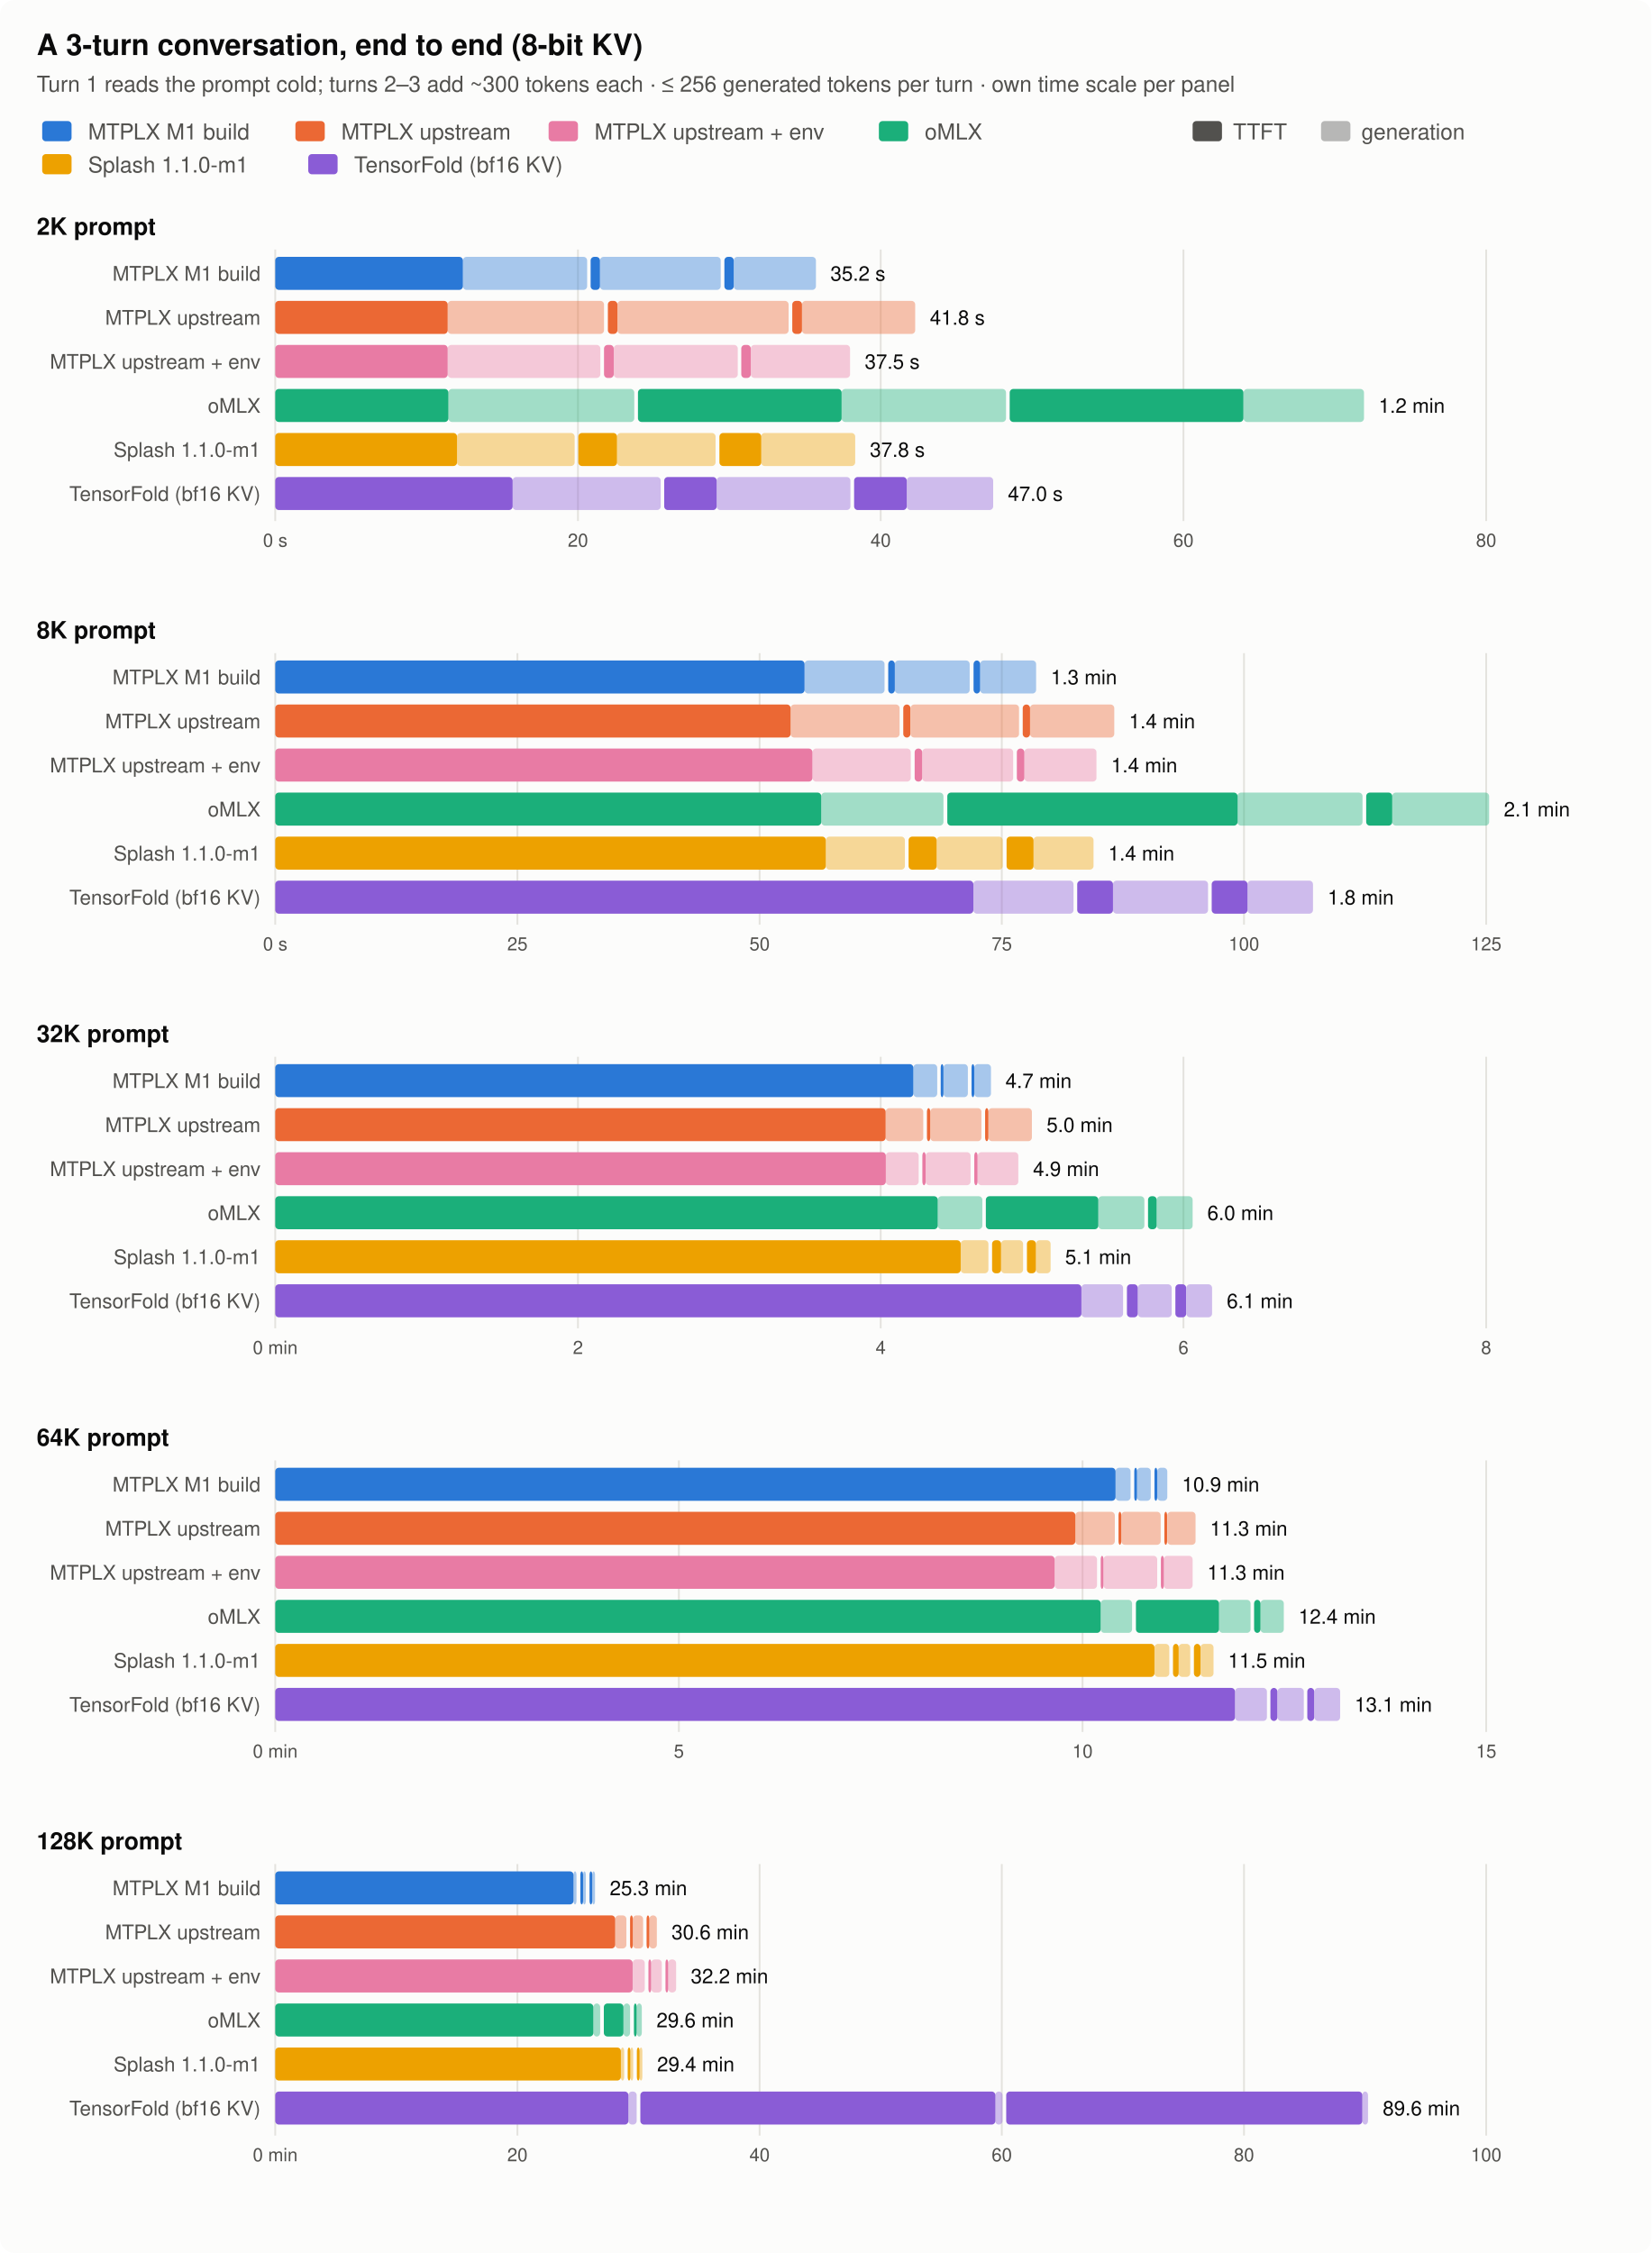
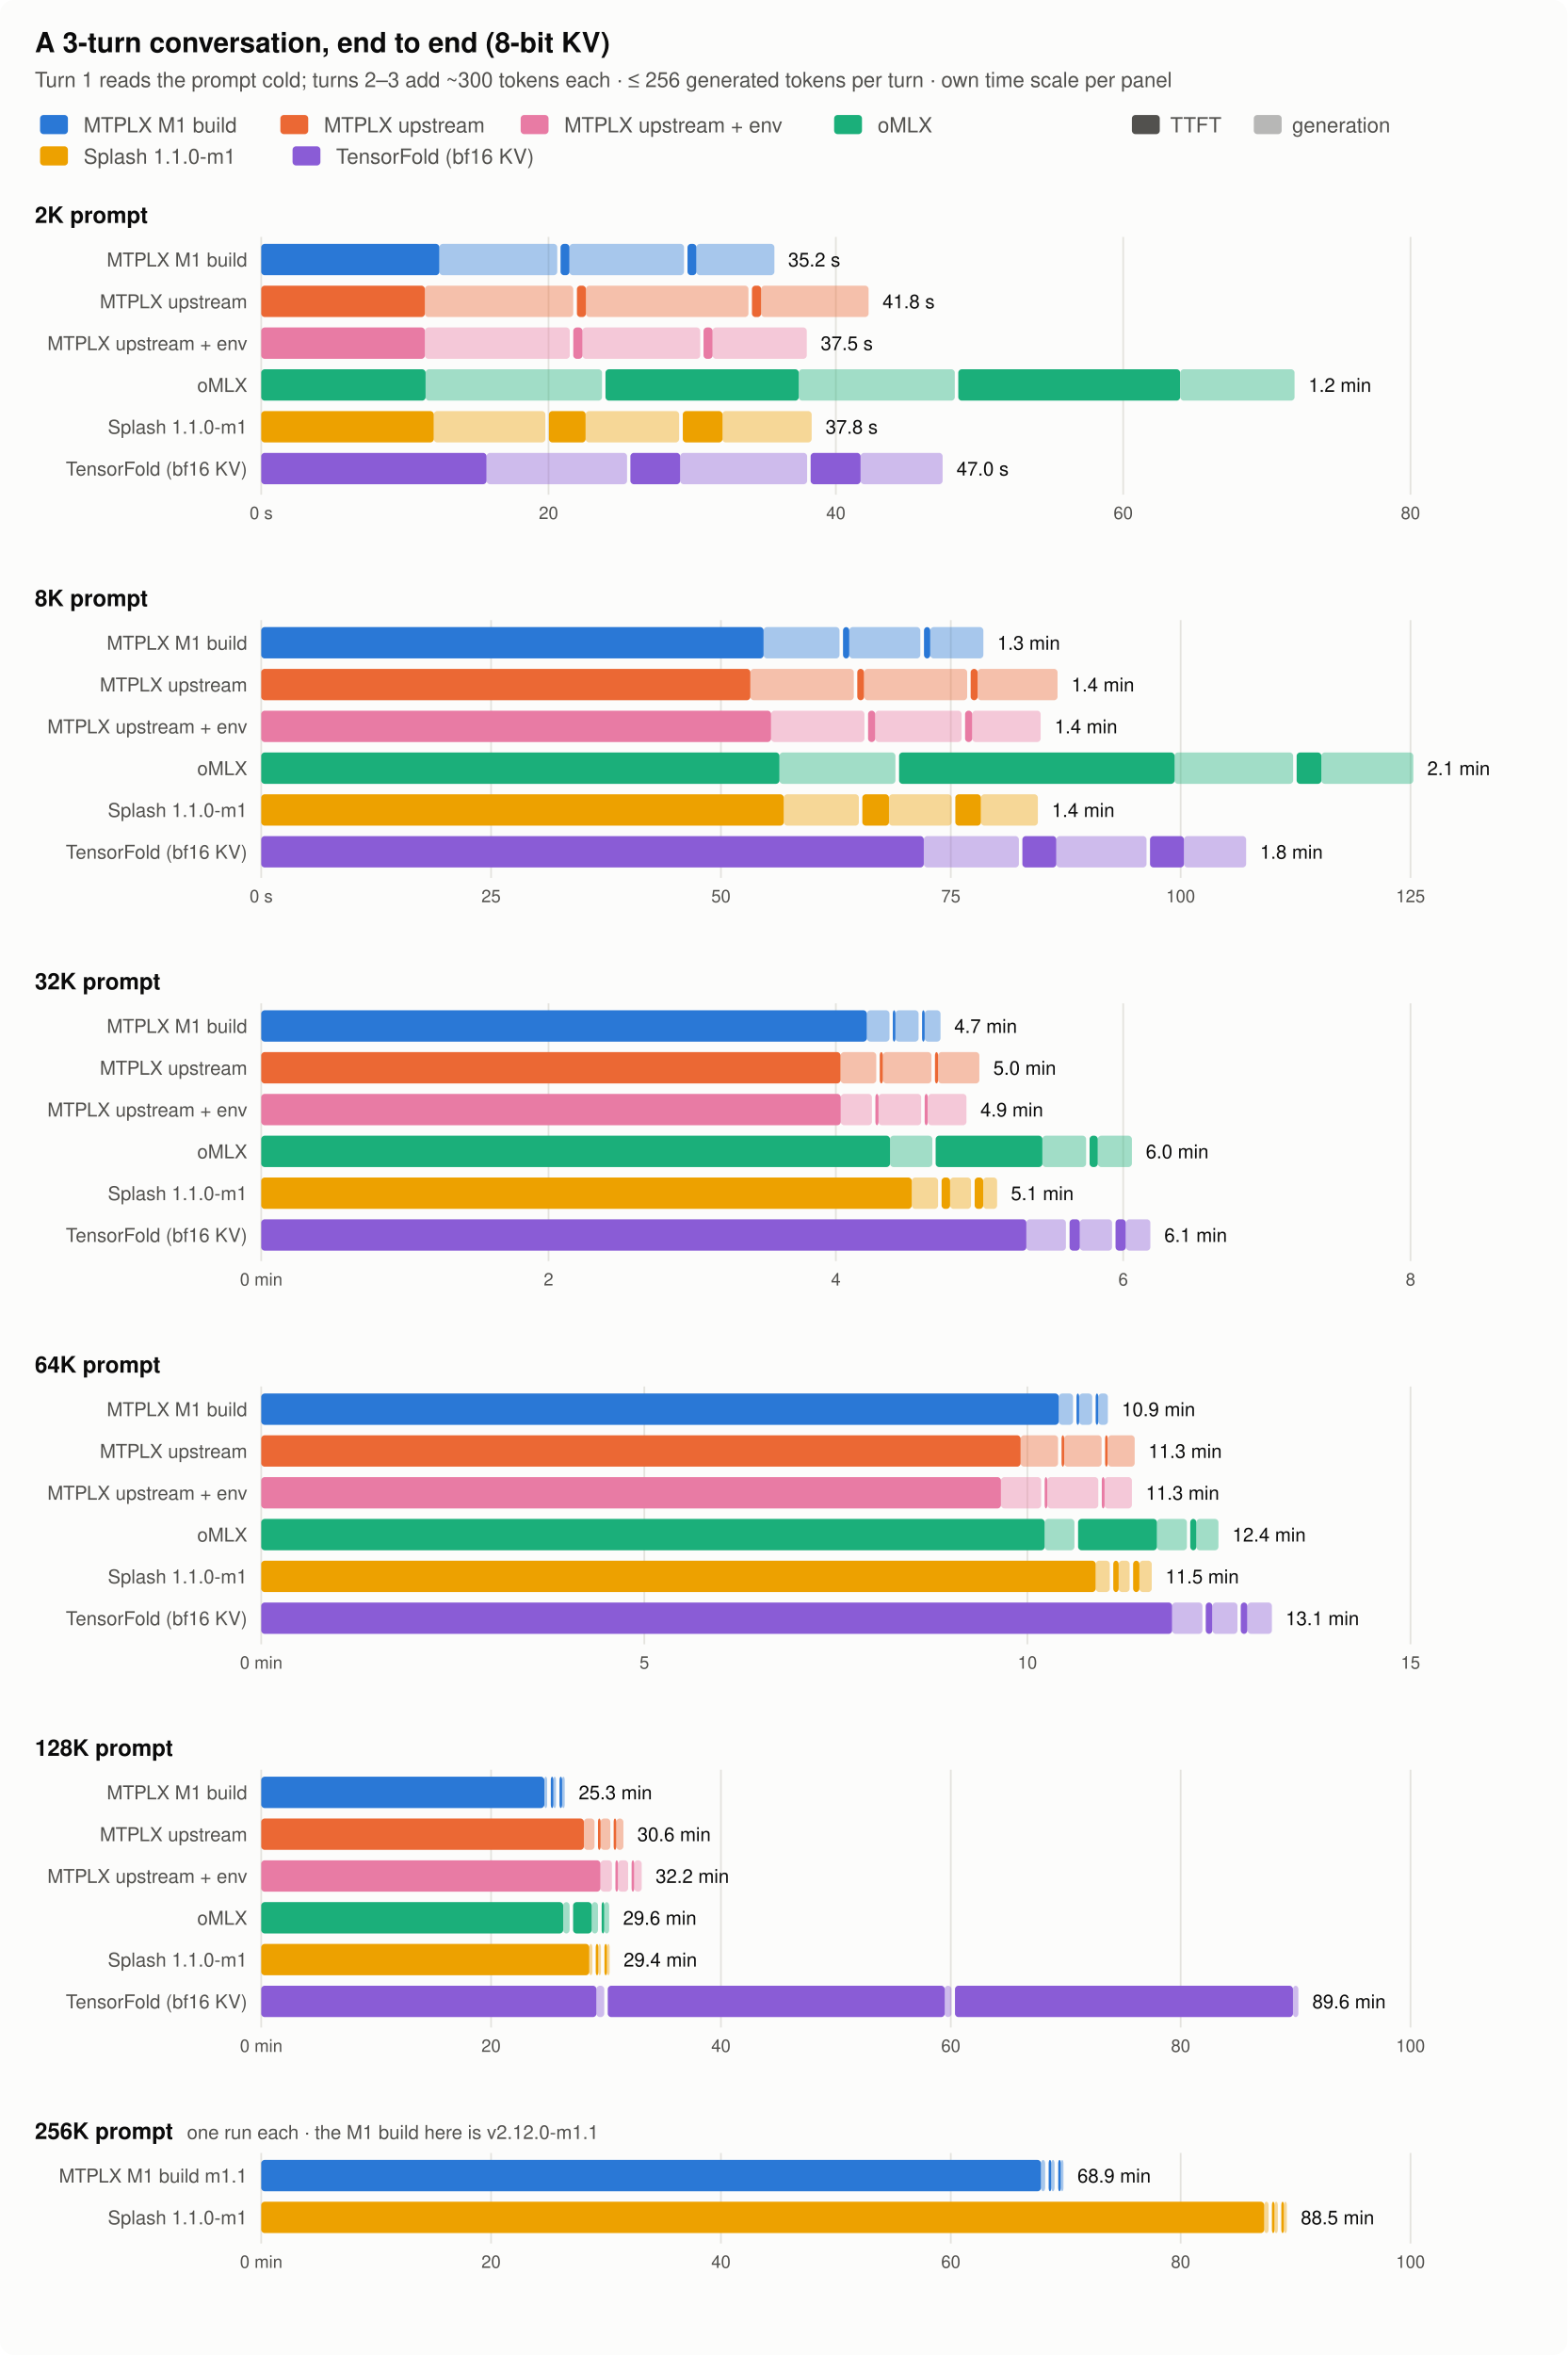
- <svg xmlns="http://www.w3.org/2000/svg" viewBox="0 0 900 1228" width="900" height="1228" role="img" aria-label="A 3-turn conversation, end to end (8-bit KV)" font-family="-apple-system,BlinkMacSystemFont,Segoe UI,Helvetica,Arial,sans-serif">
-   <rect width="900" height="1228" rx="8" fill="#fcfcfb" />
+ <svg xmlns="http://www.w3.org/2000/svg" viewBox="0 0 900 1352" width="900" height="1352" role="img" aria-label="A 3-turn conversation, end to end (8-bit KV)" font-family="-apple-system,BlinkMacSystemFont,Segoe UI,Helvetica,Arial,sans-serif">
+   <rect width="900" height="1352" rx="8" fill="#fcfcfb" />
  <text x="20" y="30" fill="#0b0b0b" font-size="16" font-weight="600">A 3-turn conversation, end to end (8-bit KV)</text>
  <text x="20" y="50" fill="#52514e" font-size="12">Turn 1 reads the prompt cold; turns 2–3 add ~300 tokens each · ≤ 256 generated tokens per turn · own time scale per panel</text>
  <rect x="23" y="66" width="16" height="11" rx="2" fill="#2a78d6" />
  <text x="48" y="76" fill="#52514e" font-size="12">MTPLX M1 build</text>
  <rect x="161" y="66" width="16" height="11" rx="2" fill="#eb6834" />
  <text x="186" y="76" fill="#52514e" font-size="12">MTPLX upstream</text>
  <rect x="299" y="66" width="16" height="11" rx="2" fill="#e87ba4" />
  <text x="324" y="76" fill="#52514e" font-size="12">MTPLX upstream + env</text>
  <rect x="479" y="66" width="16" height="11" rx="2" fill="#1baf7a" />
  <text x="504" y="76" fill="#52514e" font-size="12">oMLX</text>
  <rect x="23" y="84" width="16" height="11" rx="2" fill="#eda100" />
  <text x="48" y="94" fill="#52514e" font-size="12">Splash 1.1.0-m1</text>
  <rect x="168" y="84" width="16" height="11" rx="2" fill="#8a5cd6" />
  <text x="193" y="94" fill="#52514e" font-size="12">TensorFold (bf16 KV)</text>
  <rect x="650" y="66" width="16" height="11" rx="2" fill="#52514e" />
  <text x="672" y="76" fill="#52514e" font-size="12">TTFT</text>
  <rect x="720" y="66" width="16" height="11" rx="2" fill="#52514e" fill-opacity="0.4" />
  <text x="742" y="76" fill="#52514e" font-size="12">generation</text>
  <text x="20" y="128" fill="#0b0b0b" font-size="13" font-weight="600">2K prompt</text>
  <line x1="150.0" x2="150.0" y1="136" y2="284" stroke="#e4e3de" />
  <text x="150.0" y="298" fill="#52514e" font-size="10" text-anchor="middle">0 s</text>
  <line x1="315.0" x2="315.0" y1="136" y2="284" stroke="#e4e3de" />
  <text x="315.0" y="298" fill="#52514e" font-size="10" text-anchor="middle">20 </text>
  <line x1="480.0" x2="480.0" y1="136" y2="284" stroke="#e4e3de" />
  <text x="480.0" y="298" fill="#52514e" font-size="10" text-anchor="middle">40 </text>
  <line x1="645.0" x2="645.0" y1="136" y2="284" stroke="#e4e3de" />
  <text x="645.0" y="298" fill="#52514e" font-size="10" text-anchor="middle">60 </text>
  <line x1="810.0" x2="810.0" y1="136" y2="284" stroke="#e4e3de" />
  <text x="810.0" y="298" fill="#52514e" font-size="10" text-anchor="middle">80 </text>
  <text x="142" y="153" fill="#52514e" font-size="11" text-anchor="end">MTPLX M1 build</text>
  <rect x="150.0" y="140" width="102.3" height="18" rx="2" fill="#2a78d6" />
  <rect x="252.3" y="140" width="67.7" height="18" rx="2" fill="#2a78d6" fill-opacity="0.4" />
  <rect x="321.9" y="140" width="5.1" height="18" rx="2" fill="#2a78d6" />
  <rect x="327.0" y="140" width="65.8" height="18" rx="2" fill="#2a78d6" fill-opacity="0.4" />
  <rect x="394.8" y="140" width="5.1" height="18" rx="2" fill="#2a78d6" />
  <rect x="399.9" y="140" width="44.8" height="18" rx="2" fill="#2a78d6" fill-opacity="0.4" />
  <text x="452.6" y="153" fill="#0b0b0b" font-size="11">35.2 s</text>
  <text x="142" y="177" fill="#52514e" font-size="11" text-anchor="end">MTPLX upstream</text>
  <rect x="150.0" y="164" width="94.0" height="18" rx="2" fill="#eb6834" />
  <rect x="244.0" y="164" width="85.2" height="18" rx="2" fill="#eb6834" fill-opacity="0.4" />
  <rect x="331.3" y="164" width="5.2" height="18" rx="2" fill="#eb6834" />
  <rect x="336.5" y="164" width="93.3" height="18" rx="2" fill="#eb6834" fill-opacity="0.4" />
  <rect x="431.8" y="164" width="5.3" height="18" rx="2" fill="#eb6834" />
  <rect x="437.1" y="164" width="61.7" height="18" rx="2" fill="#eb6834" fill-opacity="0.4" />
  <text x="506.8" y="177" fill="#0b0b0b" font-size="11">41.8 s</text>
  <text x="142" y="201" fill="#52514e" font-size="11" text-anchor="end">MTPLX upstream + env</text>
  <rect x="150.0" y="188" width="94.0" height="18" rx="2" fill="#e87ba4" />
  <rect x="244.0" y="188" width="83.2" height="18" rx="2" fill="#e87ba4" fill-opacity="0.4" />
  <rect x="329.2" y="188" width="5.3" height="18" rx="2" fill="#e87ba4" />
  <rect x="334.5" y="188" width="67.6" height="18" rx="2" fill="#e87ba4" fill-opacity="0.4" />
  <rect x="404.0" y="188" width="5.2" height="18" rx="2" fill="#e87ba4" />
  <rect x="409.2" y="188" width="54.1" height="18" rx="2" fill="#e87ba4" fill-opacity="0.4" />
  <text x="471.3" y="201" fill="#0b0b0b" font-size="11">37.5 s</text>
  <text x="142" y="225" fill="#52514e" font-size="11" text-anchor="end">oMLX</text>
  <rect x="150.0" y="212" width="94.4" height="18" rx="2" fill="#1baf7a" />
  <rect x="244.4" y="212" width="101.3" height="18" rx="2" fill="#1baf7a" fill-opacity="0.4" />
  <rect x="347.7" y="212" width="111.0" height="18" rx="2" fill="#1baf7a" />
  <rect x="458.7" y="212" width="89.6" height="18" rx="2" fill="#1baf7a" fill-opacity="0.4" />
  <rect x="550.3" y="212" width="127.4" height="18" rx="2" fill="#1baf7a" />
  <rect x="677.8" y="212" width="65.6" height="18" rx="2" fill="#1baf7a" fill-opacity="0.4" />
  <text x="751.4" y="225" fill="#0b0b0b" font-size="11">1.2 min</text>
  <text x="142" y="249" fill="#52514e" font-size="11" text-anchor="end">Splash 1.1.0-m1</text>
  <rect x="150.0" y="236" width="99.1" height="18" rx="2" fill="#eda100" />
  <rect x="249.1" y="236" width="64.1" height="18" rx="2" fill="#eda100" fill-opacity="0.4" />
  <rect x="315.2" y="236" width="21.1" height="18" rx="2" fill="#eda100" />
  <rect x="336.3" y="236" width="53.7" height="18" rx="2" fill="#eda100" fill-opacity="0.4" />
  <rect x="392.1" y="236" width="22.8" height="18" rx="2" fill="#eda100" />
  <rect x="414.8" y="236" width="51.3" height="18" rx="2" fill="#eda100" fill-opacity="0.4" />
  <text x="474.1" y="249" fill="#0b0b0b" font-size="11">37.8 s</text>
  <text x="142" y="273" fill="#52514e" font-size="11" text-anchor="end">TensorFold (bf16 KV)</text>
  <rect x="150.0" y="260" width="129.4" height="18" rx="2" fill="#8a5cd6" />
  <rect x="279.4" y="260" width="80.7" height="18" rx="2" fill="#8a5cd6" fill-opacity="0.4" />
  <rect x="362.0" y="260" width="28.6" height="18" rx="2" fill="#8a5cd6" />
  <rect x="390.6" y="260" width="72.9" height="18" rx="2" fill="#8a5cd6" fill-opacity="0.4" />
  <rect x="465.5" y="260" width="28.7" height="18" rx="2" fill="#8a5cd6" />
  <rect x="494.2" y="260" width="47.1" height="18" rx="2" fill="#8a5cd6" fill-opacity="0.4" />
  <text x="549.3" y="273" fill="#0b0b0b" font-size="11">47.0 s</text>
  <text x="20" y="348" fill="#0b0b0b" font-size="13" font-weight="600">8K prompt</text>
  <line x1="150.0" x2="150.0" y1="356" y2="504" stroke="#e4e3de" />
  <text x="150.0" y="518" fill="#52514e" font-size="10" text-anchor="middle">0 s</text>
  <line x1="282.0" x2="282.0" y1="356" y2="504" stroke="#e4e3de" />
  <text x="282.0" y="518" fill="#52514e" font-size="10" text-anchor="middle">25 </text>
  <line x1="414.0" x2="414.0" y1="356" y2="504" stroke="#e4e3de" />
  <text x="414.0" y="518" fill="#52514e" font-size="10" text-anchor="middle">50 </text>
  <line x1="546.0" x2="546.0" y1="356" y2="504" stroke="#e4e3de" />
  <text x="546.0" y="518" fill="#52514e" font-size="10" text-anchor="middle">75 </text>
  <line x1="678.0" x2="678.0" y1="356" y2="504" stroke="#e4e3de" />
  <text x="678.0" y="518" fill="#52514e" font-size="10" text-anchor="middle">100 </text>
  <line x1="810.0" x2="810.0" y1="356" y2="504" stroke="#e4e3de" />
  <text x="810.0" y="518" fill="#52514e" font-size="10" text-anchor="middle">125 </text>
  <text x="142" y="373" fill="#52514e" font-size="11" text-anchor="end">MTPLX M1 build</text>
  <rect x="150.0" y="360" width="288.5" height="18" rx="2" fill="#2a78d6" />
  <rect x="438.5" y="360" width="43.6" height="18" rx="2" fill="#2a78d6" fill-opacity="0.4" />
  <rect x="484.1" y="360" width="3.6" height="18" rx="2" fill="#2a78d6" />
  <rect x="487.7" y="360" width="40.8" height="18" rx="2" fill="#2a78d6" fill-opacity="0.4" />
  <rect x="530.6" y="360" width="3.6" height="18" rx="2" fill="#2a78d6" />
  <rect x="534.2" y="360" width="30.5" height="18" rx="2" fill="#2a78d6" fill-opacity="0.4" />
  <text x="572.7" y="373" fill="#0b0b0b" font-size="11">1.3 min</text>
  <text x="142" y="397" fill="#52514e" font-size="11" text-anchor="end">MTPLX upstream</text>
  <rect x="150.0" y="384" width="280.9" height="18" rx="2" fill="#eb6834" />
  <rect x="430.9" y="384" width="59.4" height="18" rx="2" fill="#eb6834" fill-opacity="0.4" />
  <rect x="492.3" y="384" width="3.9" height="18" rx="2" fill="#eb6834" />
  <rect x="496.3" y="384" width="59.1" height="18" rx="2" fill="#eb6834" fill-opacity="0.4" />
  <rect x="557.4" y="384" width="4.0" height="18" rx="2" fill="#eb6834" />
  <rect x="561.4" y="384" width="45.9" height="18" rx="2" fill="#eb6834" fill-opacity="0.4" />
  <text x="615.3" y="397" fill="#0b0b0b" font-size="11">1.4 min</text>
  <text x="142" y="421" fill="#52514e" font-size="11" text-anchor="end">MTPLX upstream + env</text>
  <rect x="150.0" y="408" width="292.8" height="18" rx="2" fill="#e87ba4" />
  <rect x="442.8" y="408" width="53.6" height="18" rx="2" fill="#e87ba4" fill-opacity="0.4" />
  <rect x="498.5" y="408" width="4.1" height="18" rx="2" fill="#e87ba4" />
  <rect x="502.6" y="408" width="49.6" height="18" rx="2" fill="#e87ba4" fill-opacity="0.4" />
  <rect x="554.2" y="408" width="4.1" height="18" rx="2" fill="#e87ba4" />
  <rect x="558.3" y="408" width="39.3" height="18" rx="2" fill="#e87ba4" fill-opacity="0.4" />
  <text x="605.6" y="421" fill="#0b0b0b" font-size="11">1.4 min</text>
  <text x="142" y="445" fill="#52514e" font-size="11" text-anchor="end">oMLX</text>
  <rect x="150.0" y="432" width="297.6" height="18" rx="2" fill="#1baf7a" />
  <rect x="447.6" y="432" width="66.6" height="18" rx="2" fill="#1baf7a" fill-opacity="0.4" />
  <rect x="516.3" y="432" width="158.2" height="18" rx="2" fill="#1baf7a" />
  <rect x="674.4" y="432" width="68.2" height="18" rx="2" fill="#1baf7a" fill-opacity="0.4" />
  <rect x="744.6" y="432" width="14.2" height="18" rx="2" fill="#1baf7a" />
  <rect x="758.8" y="432" width="52.8" height="18" rx="2" fill="#1baf7a" fill-opacity="0.4" />
  <text x="819.6" y="445" fill="#0b0b0b" font-size="11">2.1 min</text>
  <text x="142" y="469" fill="#52514e" font-size="11" text-anchor="end">Splash 1.1.0-m1</text>
  <rect x="150.0" y="456" width="300.1" height="18" rx="2" fill="#eda100" />
  <rect x="450.1" y="456" width="43.1" height="18" rx="2" fill="#eda100" fill-opacity="0.4" />
  <rect x="495.2" y="456" width="15.3" height="18" rx="2" fill="#eda100" />
  <rect x="510.5" y="456" width="36.0" height="18" rx="2" fill="#eda100" fill-opacity="0.4" />
  <rect x="548.6" y="456" width="14.7" height="18" rx="2" fill="#eda100" />
  <rect x="563.3" y="456" width="32.7" height="18" rx="2" fill="#eda100" fill-opacity="0.4" />
  <text x="604.0" y="469" fill="#0b0b0b" font-size="11">1.4 min</text>
  <text x="142" y="493" fill="#52514e" font-size="11" text-anchor="end">TensorFold (bf16 KV)</text>
  <rect x="150.0" y="480" width="380.5" height="18" rx="2" fill="#8a5cd6" />
  <rect x="530.5" y="480" width="54.6" height="18" rx="2" fill="#8a5cd6" fill-opacity="0.4" />
  <rect x="587.1" y="480" width="19.5" height="18" rx="2" fill="#8a5cd6" />
  <rect x="606.6" y="480" width="51.8" height="18" rx="2" fill="#8a5cd6" fill-opacity="0.4" />
  <rect x="660.4" y="480" width="19.5" height="18" rx="2" fill="#8a5cd6" />
  <rect x="679.9" y="480" width="35.7" height="18" rx="2" fill="#8a5cd6" fill-opacity="0.4" />
  <text x="723.6" y="493" fill="#0b0b0b" font-size="11">1.8 min</text>
  <text x="20" y="568" fill="#0b0b0b" font-size="13" font-weight="600">32K prompt</text>
  <line x1="150.0" x2="150.0" y1="576" y2="724" stroke="#e4e3de" />
  <text x="150.0" y="738" fill="#52514e" font-size="10" text-anchor="middle">0 min</text>
  <line x1="315.0" x2="315.0" y1="576" y2="724" stroke="#e4e3de" />
  <text x="315.0" y="738" fill="#52514e" font-size="10" text-anchor="middle">2 </text>
  <line x1="480.0" x2="480.0" y1="576" y2="724" stroke="#e4e3de" />
  <text x="480.0" y="738" fill="#52514e" font-size="10" text-anchor="middle">4 </text>
  <line x1="645.0" x2="645.0" y1="576" y2="724" stroke="#e4e3de" />
  <text x="645.0" y="738" fill="#52514e" font-size="10" text-anchor="middle">6 </text>
  <line x1="810.0" x2="810.0" y1="576" y2="724" stroke="#e4e3de" />
  <text x="810.0" y="738" fill="#52514e" font-size="10" text-anchor="middle">8 </text>
  <text x="142" y="593" fill="#52514e" font-size="11" text-anchor="end">MTPLX M1 build</text>
  <rect x="150.0" y="580" width="347.8" height="18" rx="2" fill="#2a78d6" />
  <rect x="497.8" y="580" width="13.0" height="18" rx="2" fill="#2a78d6" fill-opacity="0.4" />
  <rect x="512.7" y="580" width="1.5" height="18" rx="2" fill="#2a78d6" />
  <rect x="514.2" y="580" width="13.3" height="18" rx="2" fill="#2a78d6" fill-opacity="0.4" />
  <rect x="529.5" y="580" width="1.5" height="18" rx="2" fill="#2a78d6" />
  <rect x="531.0" y="580" width="9.1" height="18" rx="2" fill="#2a78d6" fill-opacity="0.4" />
  <text x="548.0" y="593" fill="#0b0b0b" font-size="11">4.7 min</text>
  <text x="142" y="617" fill="#52514e" font-size="11" text-anchor="end">MTPLX upstream</text>
  <rect x="150.0" y="604" width="332.7" height="18" rx="2" fill="#eb6834" />
  <rect x="482.7" y="604" width="20.5" height="18" rx="2" fill="#eb6834" fill-opacity="0.4" />
  <rect x="505.2" y="604" width="1.8" height="18" rx="2" fill="#eb6834" />
  <rect x="507.0" y="604" width="27.9" height="18" rx="2" fill="#eb6834" fill-opacity="0.4" />
  <rect x="536.9" y="604" width="1.8" height="18" rx="2" fill="#eb6834" />
  <rect x="538.7" y="604" width="23.7" height="18" rx="2" fill="#eb6834" fill-opacity="0.4" />
  <text x="570.4" y="617" fill="#0b0b0b" font-size="11">5.0 min</text>
  <text x="142" y="641" fill="#52514e" font-size="11" text-anchor="end">MTPLX upstream + env</text>
  <rect x="150.0" y="628" width="332.8" height="18" rx="2" fill="#e87ba4" />
  <rect x="482.8" y="628" width="17.9" height="18" rx="2" fill="#e87ba4" fill-opacity="0.4" />
  <rect x="502.7" y="628" width="1.8" height="18" rx="2" fill="#e87ba4" />
  <rect x="504.5" y="628" width="24.5" height="18" rx="2" fill="#e87ba4" fill-opacity="0.4" />
  <rect x="531.0" y="628" width="1.8" height="18" rx="2" fill="#e87ba4" />
  <rect x="532.9" y="628" width="22.1" height="18" rx="2" fill="#e87ba4" fill-opacity="0.4" />
  <text x="563.0" y="641" fill="#0b0b0b" font-size="11">4.9 min</text>
  <text x="142" y="665" fill="#52514e" font-size="11" text-anchor="end">oMLX</text>
  <rect x="150.0" y="652" width="361.1" height="18" rx="2" fill="#1baf7a" />
  <rect x="511.1" y="652" width="24.3" height="18" rx="2" fill="#1baf7a" fill-opacity="0.4" />
  <rect x="537.3" y="652" width="61.3" height="18" rx="2" fill="#1baf7a" />
  <rect x="598.6" y="652" width="25.1" height="18" rx="2" fill="#1baf7a" fill-opacity="0.4" />
  <rect x="625.7" y="652" width="4.7" height="18" rx="2" fill="#1baf7a" />
  <rect x="630.4" y="652" width="19.6" height="18" rx="2" fill="#1baf7a" fill-opacity="0.4" />
  <text x="658.0" y="665" fill="#0b0b0b" font-size="11">6.0 min</text>
  <text x="142" y="689" fill="#52514e" font-size="11" text-anchor="end">Splash 1.1.0-m1</text>
  <rect x="150.0" y="676" width="373.6" height="18" rx="2" fill="#eda100" />
  <rect x="523.6" y="676" width="15.1" height="18" rx="2" fill="#eda100" fill-opacity="0.4" />
  <rect x="540.7" y="676" width="4.9" height="18" rx="2" fill="#eda100" />
  <rect x="545.6" y="676" width="12.0" height="18" rx="2" fill="#eda100" fill-opacity="0.4" />
  <rect x="559.7" y="676" width="4.9" height="18" rx="2" fill="#eda100" />
  <rect x="564.6" y="676" width="8.0" height="18" rx="2" fill="#eda100" fill-opacity="0.4" />
  <text x="580.5" y="689" fill="#0b0b0b" font-size="11">5.1 min</text>
  <text x="142" y="713" fill="#52514e" font-size="11" text-anchor="end">TensorFold (bf16 KV)</text>
  <rect x="150.0" y="700" width="439.4" height="18" rx="2" fill="#8a5cd6" />
  <rect x="589.4" y="700" width="22.7" height="18" rx="2" fill="#8a5cd6" fill-opacity="0.4" />
  <rect x="614.2" y="700" width="5.9" height="18" rx="2" fill="#8a5cd6" />
  <rect x="620.1" y="700" width="18.5" height="18" rx="2" fill="#8a5cd6" fill-opacity="0.4" />
  <rect x="640.6" y="700" width="5.9" height="18" rx="2" fill="#8a5cd6" />
  <rect x="646.6" y="700" width="14.0" height="18" rx="2" fill="#8a5cd6" fill-opacity="0.4" />
  <text x="668.6" y="713" fill="#0b0b0b" font-size="11">6.1 min</text>
  <text x="20" y="788" fill="#0b0b0b" font-size="13" font-weight="600">64K prompt</text>
  <line x1="150.0" x2="150.0" y1="796" y2="944" stroke="#e4e3de" />
  <text x="150.0" y="958" fill="#52514e" font-size="10" text-anchor="middle">0 min</text>
  <line x1="370.0" x2="370.0" y1="796" y2="944" stroke="#e4e3de" />
  <text x="370.0" y="958" fill="#52514e" font-size="10" text-anchor="middle">5 </text>
  <line x1="590.0" x2="590.0" y1="796" y2="944" stroke="#e4e3de" />
  <text x="590.0" y="958" fill="#52514e" font-size="10" text-anchor="middle">10 </text>
  <line x1="810.0" x2="810.0" y1="796" y2="944" stroke="#e4e3de" />
  <text x="810.0" y="958" fill="#52514e" font-size="10" text-anchor="middle">15 </text>
  <text x="142" y="813" fill="#52514e" font-size="11" text-anchor="end">MTPLX M1 build</text>
  <rect x="150.0" y="800" width="458.0" height="18" rx="2" fill="#2a78d6" />
  <rect x="608.0" y="800" width="8.2" height="18" rx="2" fill="#2a78d6" fill-opacity="0.4" />
  <rect x="618.2" y="800" width="1.5" height="18" rx="2" fill="#2a78d6" />
  <rect x="619.7" y="800" width="7.5" height="18" rx="2" fill="#2a78d6" fill-opacity="0.4" />
  <rect x="629.2" y="800" width="1.5" height="18" rx="2" fill="#2a78d6" />
  <rect x="630.7" y="800" width="5.5" height="18" rx="2" fill="#2a78d6" fill-opacity="0.4" />
  <text x="644.2" y="813" fill="#0b0b0b" font-size="11">10.9 min</text>
  <text x="142" y="837" fill="#52514e" font-size="11" text-anchor="end">MTPLX upstream</text>
  <rect x="150.0" y="824" width="436.1" height="18" rx="2" fill="#eb6834" />
  <rect x="586.1" y="824" width="21.5" height="18" rx="2" fill="#eb6834" fill-opacity="0.4" />
  <rect x="609.6" y="824" width="1.5" height="18" rx="2" fill="#eb6834" />
  <rect x="611.1" y="824" width="21.5" height="18" rx="2" fill="#eb6834" fill-opacity="0.4" />
  <rect x="634.6" y="824" width="1.5" height="18" rx="2" fill="#eb6834" />
  <rect x="636.2" y="824" width="15.4" height="18" rx="2" fill="#eb6834" fill-opacity="0.4" />
  <text x="659.5" y="837" fill="#0b0b0b" font-size="11">11.3 min</text>
  <text x="142" y="861" fill="#52514e" font-size="11" text-anchor="end">MTPLX upstream + env</text>
  <rect x="150.0" y="848" width="424.8" height="18" rx="2" fill="#e87ba4" />
  <rect x="574.8" y="848" width="23.1" height="18" rx="2" fill="#e87ba4" fill-opacity="0.4" />
  <rect x="599.9" y="848" width="1.5" height="18" rx="2" fill="#e87ba4" />
  <rect x="601.4" y="848" width="29.3" height="18" rx="2" fill="#e87ba4" fill-opacity="0.4" />
  <rect x="632.7" y="848" width="1.6" height="18" rx="2" fill="#e87ba4" />
  <rect x="634.2" y="848" width="15.8" height="18" rx="2" fill="#e87ba4" fill-opacity="0.4" />
  <text x="658.0" y="861" fill="#0b0b0b" font-size="11">11.3 min</text>
  <text x="142" y="885" fill="#52514e" font-size="11" text-anchor="end">oMLX</text>
  <rect x="150.0" y="872" width="449.9" height="18" rx="2" fill="#1baf7a" />
  <rect x="599.9" y="872" width="17.1" height="18" rx="2" fill="#1baf7a" fill-opacity="0.4" />
  <rect x="619.1" y="872" width="45.3" height="18" rx="2" fill="#1baf7a" />
  <rect x="664.4" y="872" width="17.2" height="18" rx="2" fill="#1baf7a" fill-opacity="0.4" />
  <rect x="683.5" y="872" width="3.5" height="18" rx="2" fill="#1baf7a" />
  <rect x="687.0" y="872" width="12.7" height="18" rx="2" fill="#1baf7a" fill-opacity="0.4" />
  <text x="707.7" y="885" fill="#0b0b0b" font-size="11">12.4 min</text>
  <text x="142" y="909" fill="#52514e" font-size="11" text-anchor="end">Splash 1.1.0-m1</text>
  <rect x="150.0" y="896" width="479.2" height="18" rx="2" fill="#eda100" />
  <rect x="629.2" y="896" width="8.1" height="18" rx="2" fill="#eda100" fill-opacity="0.4" />
  <rect x="639.3" y="896" width="3.1" height="18" rx="2" fill="#eda100" />
  <rect x="642.4" y="896" width="6.3" height="18" rx="2" fill="#eda100" fill-opacity="0.4" />
  <rect x="650.7" y="896" width="3.6" height="18" rx="2" fill="#eda100" />
  <rect x="654.3" y="896" width="7.1" height="18" rx="2" fill="#eda100" fill-opacity="0.4" />
  <text x="669.3" y="909" fill="#0b0b0b" font-size="11">11.5 min</text>
  <text x="142" y="933" fill="#52514e" font-size="11" text-anchor="end">TensorFold (bf16 KV)</text>
  <rect x="150.0" y="920" width="523.1" height="18" rx="2" fill="#8a5cd6" />
  <rect x="673.1" y="920" width="17.4" height="18" rx="2" fill="#8a5cd6" fill-opacity="0.4" />
  <rect x="692.4" y="920" width="3.8" height="18" rx="2" fill="#8a5cd6" />
  <rect x="696.3" y="920" width="14.3" height="18" rx="2" fill="#8a5cd6" fill-opacity="0.4" />
  <rect x="712.5" y="920" width="3.8" height="18" rx="2" fill="#8a5cd6" />
  <rect x="716.4" y="920" width="14.0" height="18" rx="2" fill="#8a5cd6" fill-opacity="0.4" />
  <text x="738.3" y="933" fill="#0b0b0b" font-size="11">13.1 min</text>
  <text x="20" y="1008" fill="#0b0b0b" font-size="13" font-weight="600">128K prompt</text>
  <line x1="150.0" x2="150.0" y1="1016" y2="1164" stroke="#e4e3de" />
  <text x="150.0" y="1178" fill="#52514e" font-size="10" text-anchor="middle">0 min</text>
  <line x1="282.0" x2="282.0" y1="1016" y2="1164" stroke="#e4e3de" />
  <text x="282.0" y="1178" fill="#52514e" font-size="10" text-anchor="middle">20 </text>
  <line x1="414.0" x2="414.0" y1="1016" y2="1164" stroke="#e4e3de" />
  <text x="414.0" y="1178" fill="#52514e" font-size="10" text-anchor="middle">40 </text>
  <line x1="546.0" x2="546.0" y1="1016" y2="1164" stroke="#e4e3de" />
  <text x="546.0" y="1178" fill="#52514e" font-size="10" text-anchor="middle">60 </text>
  <line x1="678.0" x2="678.0" y1="1016" y2="1164" stroke="#e4e3de" />
  <text x="678.0" y="1178" fill="#52514e" font-size="10" text-anchor="middle">80 </text>
  <line x1="810.0" x2="810.0" y1="1016" y2="1164" stroke="#e4e3de" />
  <text x="810.0" y="1178" fill="#52514e" font-size="10" text-anchor="middle">100 </text>
  <text x="142" y="1033" fill="#52514e" font-size="11" text-anchor="end">MTPLX M1 build</text>
  <rect x="150.0" y="1020" width="162.6" height="18" rx="2" fill="#2a78d6" />
  <rect x="312.6" y="1020" width="1.6" height="18" rx="2" fill="#2a78d6" fill-opacity="0.4" />
  <rect x="316.3" y="1020" width="1.5" height="18" rx="2" fill="#2a78d6" />
  <rect x="317.8" y="1020" width="1.5" height="18" rx="2" fill="#2a78d6" fill-opacity="0.4" />
  <rect x="321.3" y="1020" width="1.5" height="18" rx="2" fill="#2a78d6" />
  <rect x="322.8" y="1020" width="1.5" height="18" rx="2" fill="#2a78d6" fill-opacity="0.4" />
  <text x="332.3" y="1033" fill="#0b0b0b" font-size="11">25.3 min</text>
  <text x="142" y="1057" fill="#52514e" font-size="11" text-anchor="end">MTPLX upstream</text>
  <rect x="150.0" y="1044" width="185.3" height="18" rx="2" fill="#eb6834" />
  <rect x="335.3" y="1044" width="6.1" height="18" rx="2" fill="#eb6834" fill-opacity="0.4" />
  <rect x="343.4" y="1044" width="1.5" height="18" rx="2" fill="#eb6834" />
  <rect x="344.9" y="1044" width="5.6" height="18" rx="2" fill="#eb6834" fill-opacity="0.4" />
  <rect x="352.4" y="1044" width="1.5" height="18" rx="2" fill="#eb6834" />
  <rect x="353.9" y="1044" width="4.1" height="18" rx="2" fill="#eb6834" fill-opacity="0.4" />
  <text x="366.0" y="1057" fill="#0b0b0b" font-size="11">30.6 min</text>
  <text x="142" y="1081" fill="#52514e" font-size="11" text-anchor="end">MTPLX upstream + env</text>
  <rect x="150.0" y="1068" width="194.8" height="18" rx="2" fill="#e87ba4" />
  <rect x="344.8" y="1068" width="6.6" height="18" rx="2" fill="#e87ba4" fill-opacity="0.4" />
  <rect x="353.4" y="1068" width="1.5" height="18" rx="2" fill="#e87ba4" />
  <rect x="354.9" y="1068" width="5.8" height="18" rx="2" fill="#e87ba4" fill-opacity="0.4" />
  <rect x="362.7" y="1068" width="1.5" height="18" rx="2" fill="#e87ba4" />
  <rect x="364.2" y="1068" width="4.3" height="18" rx="2" fill="#e87ba4" fill-opacity="0.4" />
  <text x="376.5" y="1081" fill="#0b0b0b" font-size="11">32.2 min</text>
  <text x="142" y="1105" fill="#52514e" font-size="11" text-anchor="end">oMLX</text>
  <rect x="150.0" y="1092" width="173.4" height="18" rx="2" fill="#1baf7a" />
  <rect x="323.4" y="1092" width="3.7" height="18" rx="2" fill="#1baf7a" fill-opacity="0.4" />
  <rect x="329.1" y="1092" width="10.7" height="18" rx="2" fill="#1baf7a" />
  <rect x="339.8" y="1092" width="3.6" height="18" rx="2" fill="#1baf7a" fill-opacity="0.4" />
  <rect x="345.5" y="1092" width="1.5" height="18" rx="2" fill="#1baf7a" />
  <rect x="347.0" y="1092" width="2.8" height="18" rx="2" fill="#1baf7a" fill-opacity="0.4" />
  <text x="357.8" y="1105" fill="#0b0b0b" font-size="11">29.6 min</text>
  <text x="142" y="1129" fill="#52514e" font-size="11" text-anchor="end">Splash 1.1.0-m1</text>
  <rect x="150.0" y="1116" width="188.4" height="18" rx="2" fill="#eda100" />
  <rect x="338.4" y="1116" width="1.8" height="18" rx="2" fill="#eda100" fill-opacity="0.4" />
  <rect x="342.1" y="1116" width="1.5" height="18" rx="2" fill="#eda100" />
  <rect x="343.6" y="1116" width="1.5" height="18" rx="2" fill="#eda100" fill-opacity="0.4" />
  <rect x="347.1" y="1116" width="1.5" height="18" rx="2" fill="#eda100" />
  <rect x="348.6" y="1116" width="1.5" height="18" rx="2" fill="#eda100" fill-opacity="0.4" />
  <text x="358.1" y="1129" fill="#0b0b0b" font-size="11">29.4 min</text>
  <text x="142" y="1153" fill="#52514e" font-size="11" text-anchor="end">TensorFold (bf16 KV)</text>
  <rect x="150.0" y="1140" width="192.5" height="18" rx="2" fill="#8a5cd6" />
  <rect x="342.5" y="1140" width="4.5" height="18" rx="2" fill="#8a5cd6" fill-opacity="0.4" />
  <rect x="349.0" y="1140" width="193.5" height="18" rx="2" fill="#8a5cd6" />
  <rect x="542.4" y="1140" width="4.0" height="18" rx="2" fill="#8a5cd6" fill-opacity="0.4" />
  <rect x="548.4" y="1140" width="194.1" height="18" rx="2" fill="#8a5cd6" />
  <rect x="742.5" y="1140" width="3.1" height="18" rx="2" fill="#8a5cd6" fill-opacity="0.4" />
  <text x="753.6" y="1153" fill="#0b0b0b" font-size="11">89.6 min</text>
+   <text x="20" y="1228" fill="#0b0b0b" font-size="13" font-weight="600">256K prompt<tspan fill="#52514e" font-size="11" font-weight="400" dx="8">one run each · the M1 build here is v2.12.0-m1.1</tspan>
+   </text>
+   <line x1="150.0" x2="150.0" y1="1236" y2="1288" stroke="#e4e3de" />
+   <text x="150.0" y="1302" fill="#52514e" font-size="10" text-anchor="middle">0 min</text>
+   <line x1="282.0" x2="282.0" y1="1236" y2="1288" stroke="#e4e3de" />
+   <text x="282.0" y="1302" fill="#52514e" font-size="10" text-anchor="middle">20 </text>
+   <line x1="414.0" x2="414.0" y1="1236" y2="1288" stroke="#e4e3de" />
+   <text x="414.0" y="1302" fill="#52514e" font-size="10" text-anchor="middle">40 </text>
+   <line x1="546.0" x2="546.0" y1="1236" y2="1288" stroke="#e4e3de" />
+   <text x="546.0" y="1302" fill="#52514e" font-size="10" text-anchor="middle">60 </text>
+   <line x1="678.0" x2="678.0" y1="1236" y2="1288" stroke="#e4e3de" />
+   <text x="678.0" y="1302" fill="#52514e" font-size="10" text-anchor="middle">80 </text>
+   <line x1="810.0" x2="810.0" y1="1236" y2="1288" stroke="#e4e3de" />
+   <text x="810.0" y="1302" fill="#52514e" font-size="10" text-anchor="middle">100 </text>
+   <text x="142" y="1253" fill="#52514e" font-size="11" text-anchor="end">MTPLX M1 build m1.1</text>
+   <rect x="150.0" y="1240" width="447.8" height="18" rx="2" fill="#2a78d6" />
+   <rect x="597.8" y="1240" width="2.4" height="18" rx="2" fill="#2a78d6" fill-opacity="0.4" />
+   <rect x="602.2" y="1240" width="1.5" height="18" rx="2" fill="#2a78d6" />
+   <rect x="603.7" y="1240" width="1.9" height="18" rx="2" fill="#2a78d6" fill-opacity="0.4" />
+   <rect x="607.7" y="1240" width="1.5" height="18" rx="2" fill="#2a78d6" />
+   <rect x="609.2" y="1240" width="1.5" height="18" rx="2" fill="#2a78d6" fill-opacity="0.4" />
+   <text x="618.7" y="1253" fill="#0b0b0b" font-size="11">68.9 min</text>
+   <text x="142" y="1277" fill="#52514e" font-size="11" text-anchor="end">Splash 1.1.0-m1</text>
+   <rect x="150.0" y="1264" width="576.0" height="18" rx="2" fill="#eda100" />
+   <rect x="726.0" y="1264" width="2.5" height="18" rx="2" fill="#eda100" fill-opacity="0.4" />
+   <rect x="730.4" y="1264" width="1.5" height="18" rx="2" fill="#eda100" />
+   <rect x="731.9" y="1264" width="1.9" height="18" rx="2" fill="#eda100" fill-opacity="0.4" />
+   <rect x="735.8" y="1264" width="1.5" height="18" rx="2" fill="#eda100" />
+   <rect x="737.3" y="1264" width="1.7" height="18" rx="2" fill="#eda100" fill-opacity="0.4" />
+   <text x="747.0" y="1277" fill="#0b0b0b" font-size="11">88.5 min</text>
</svg>
